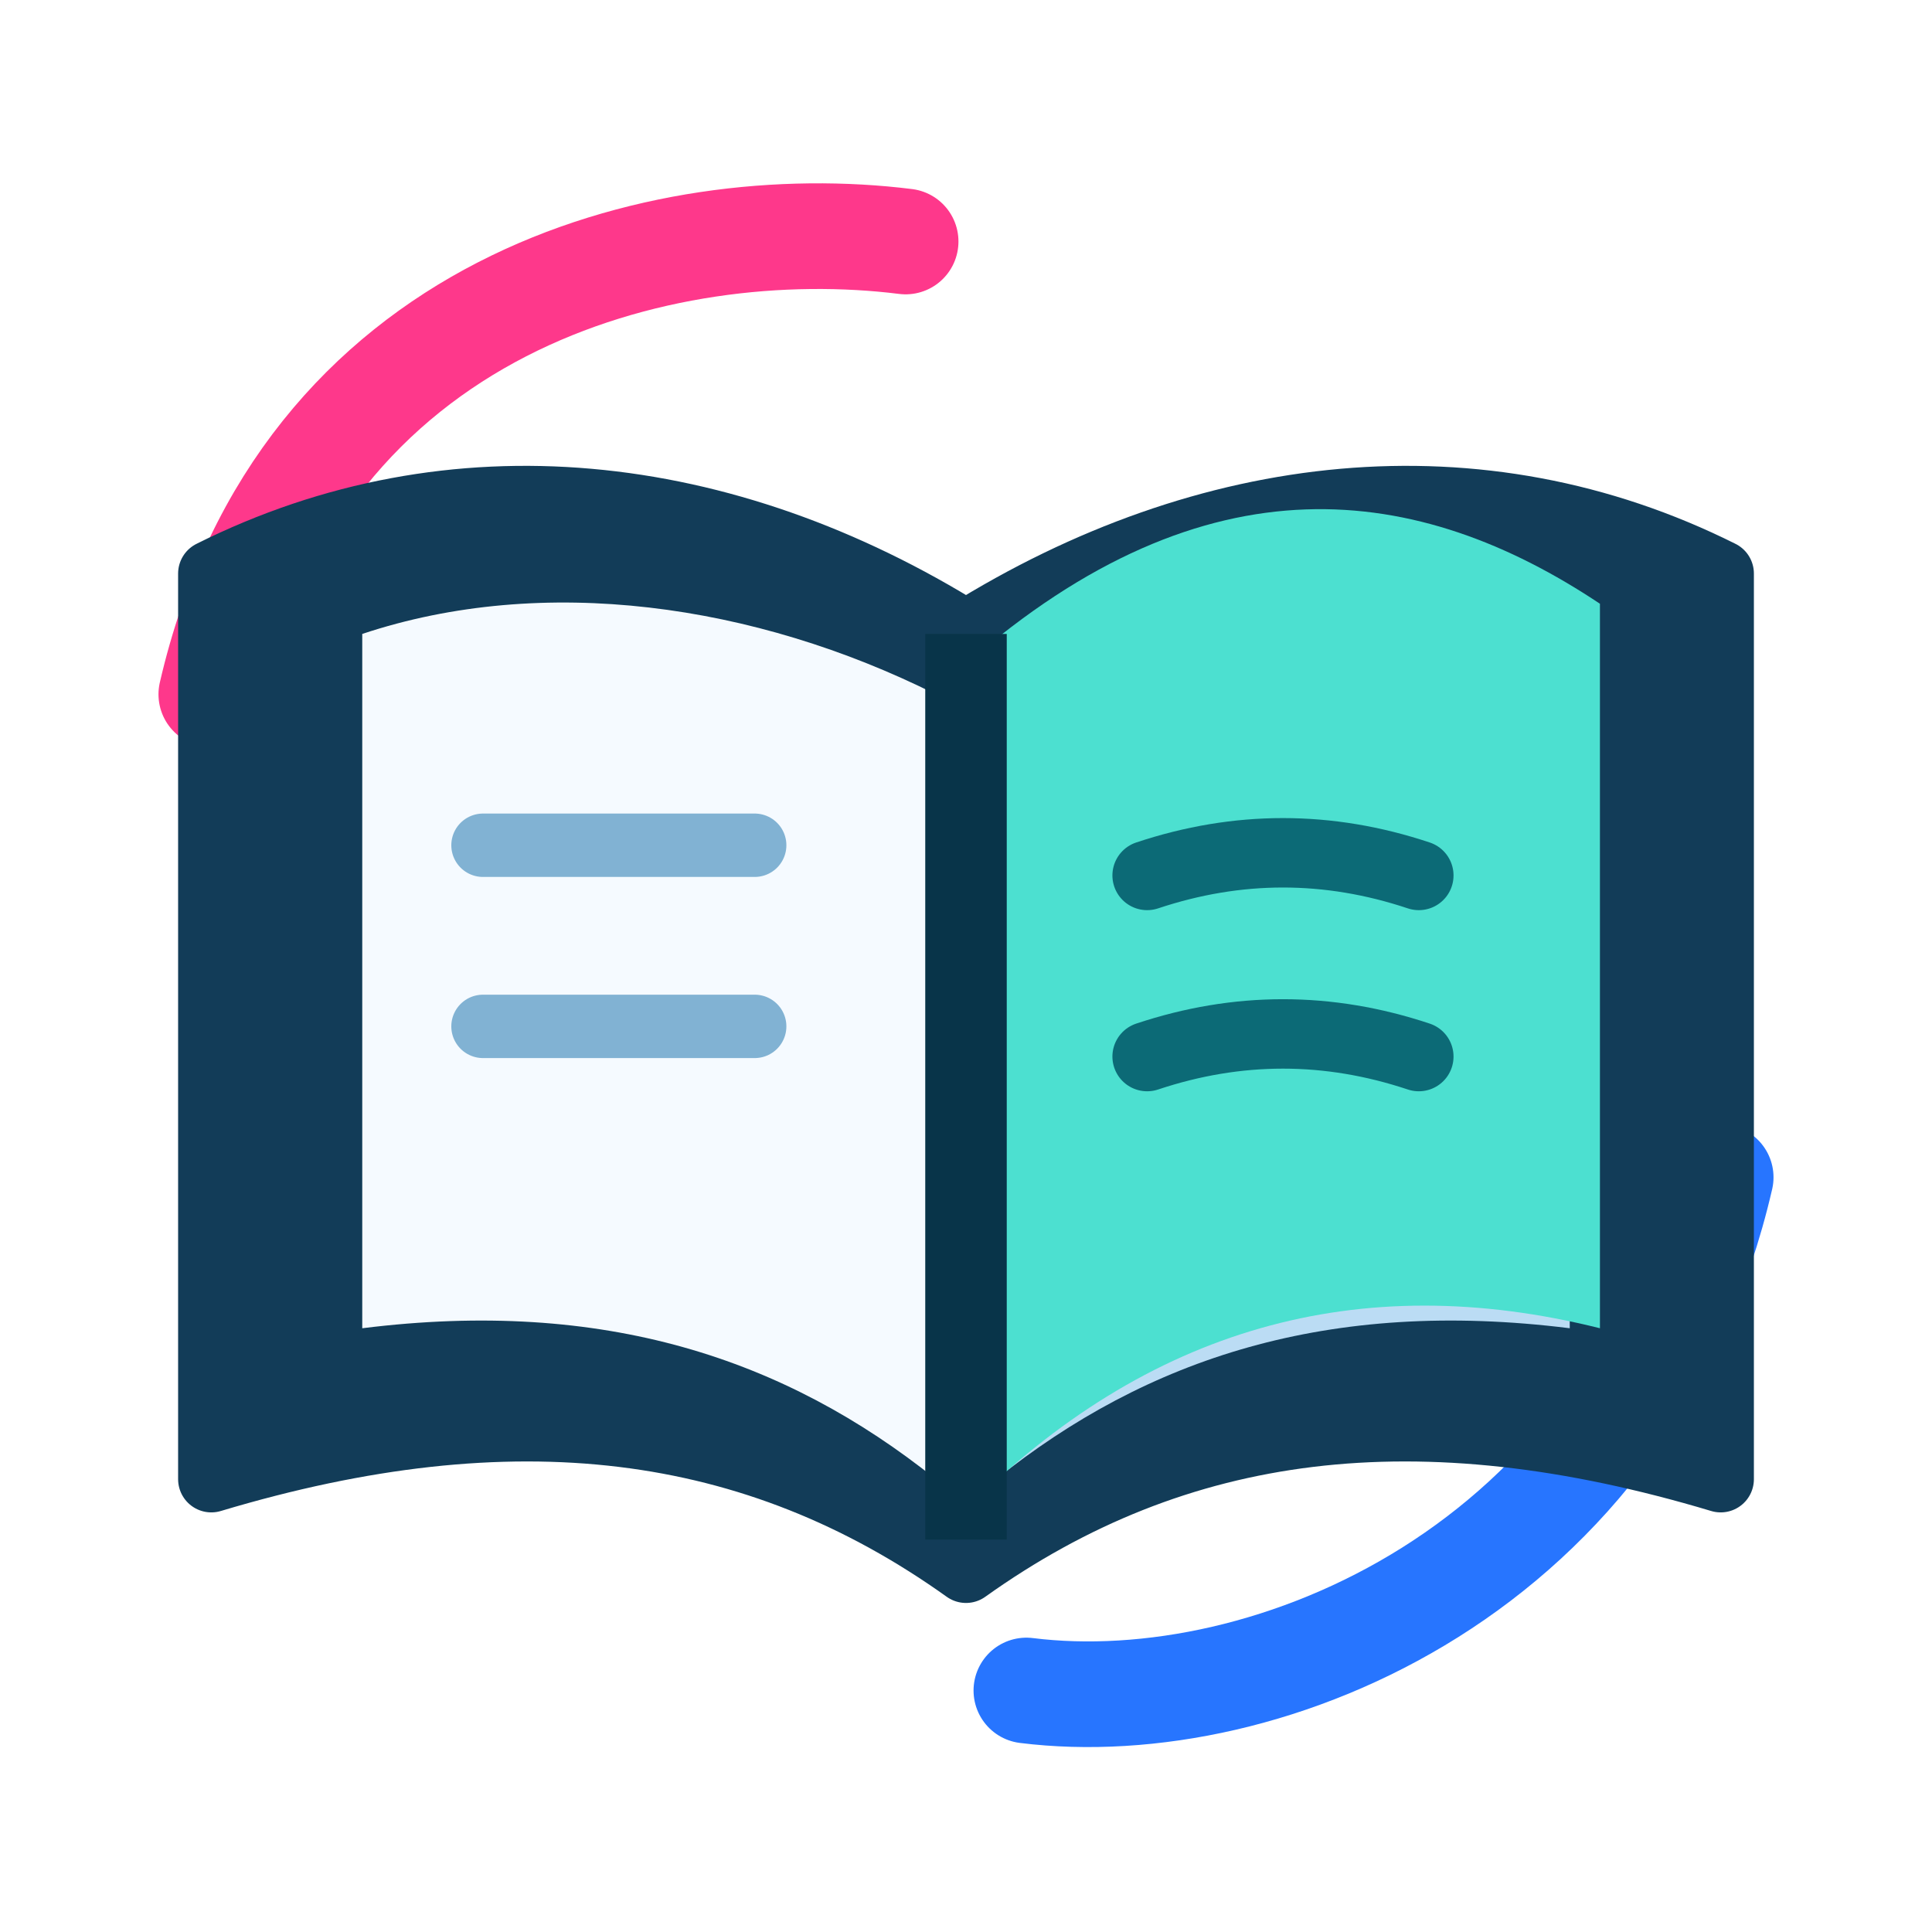
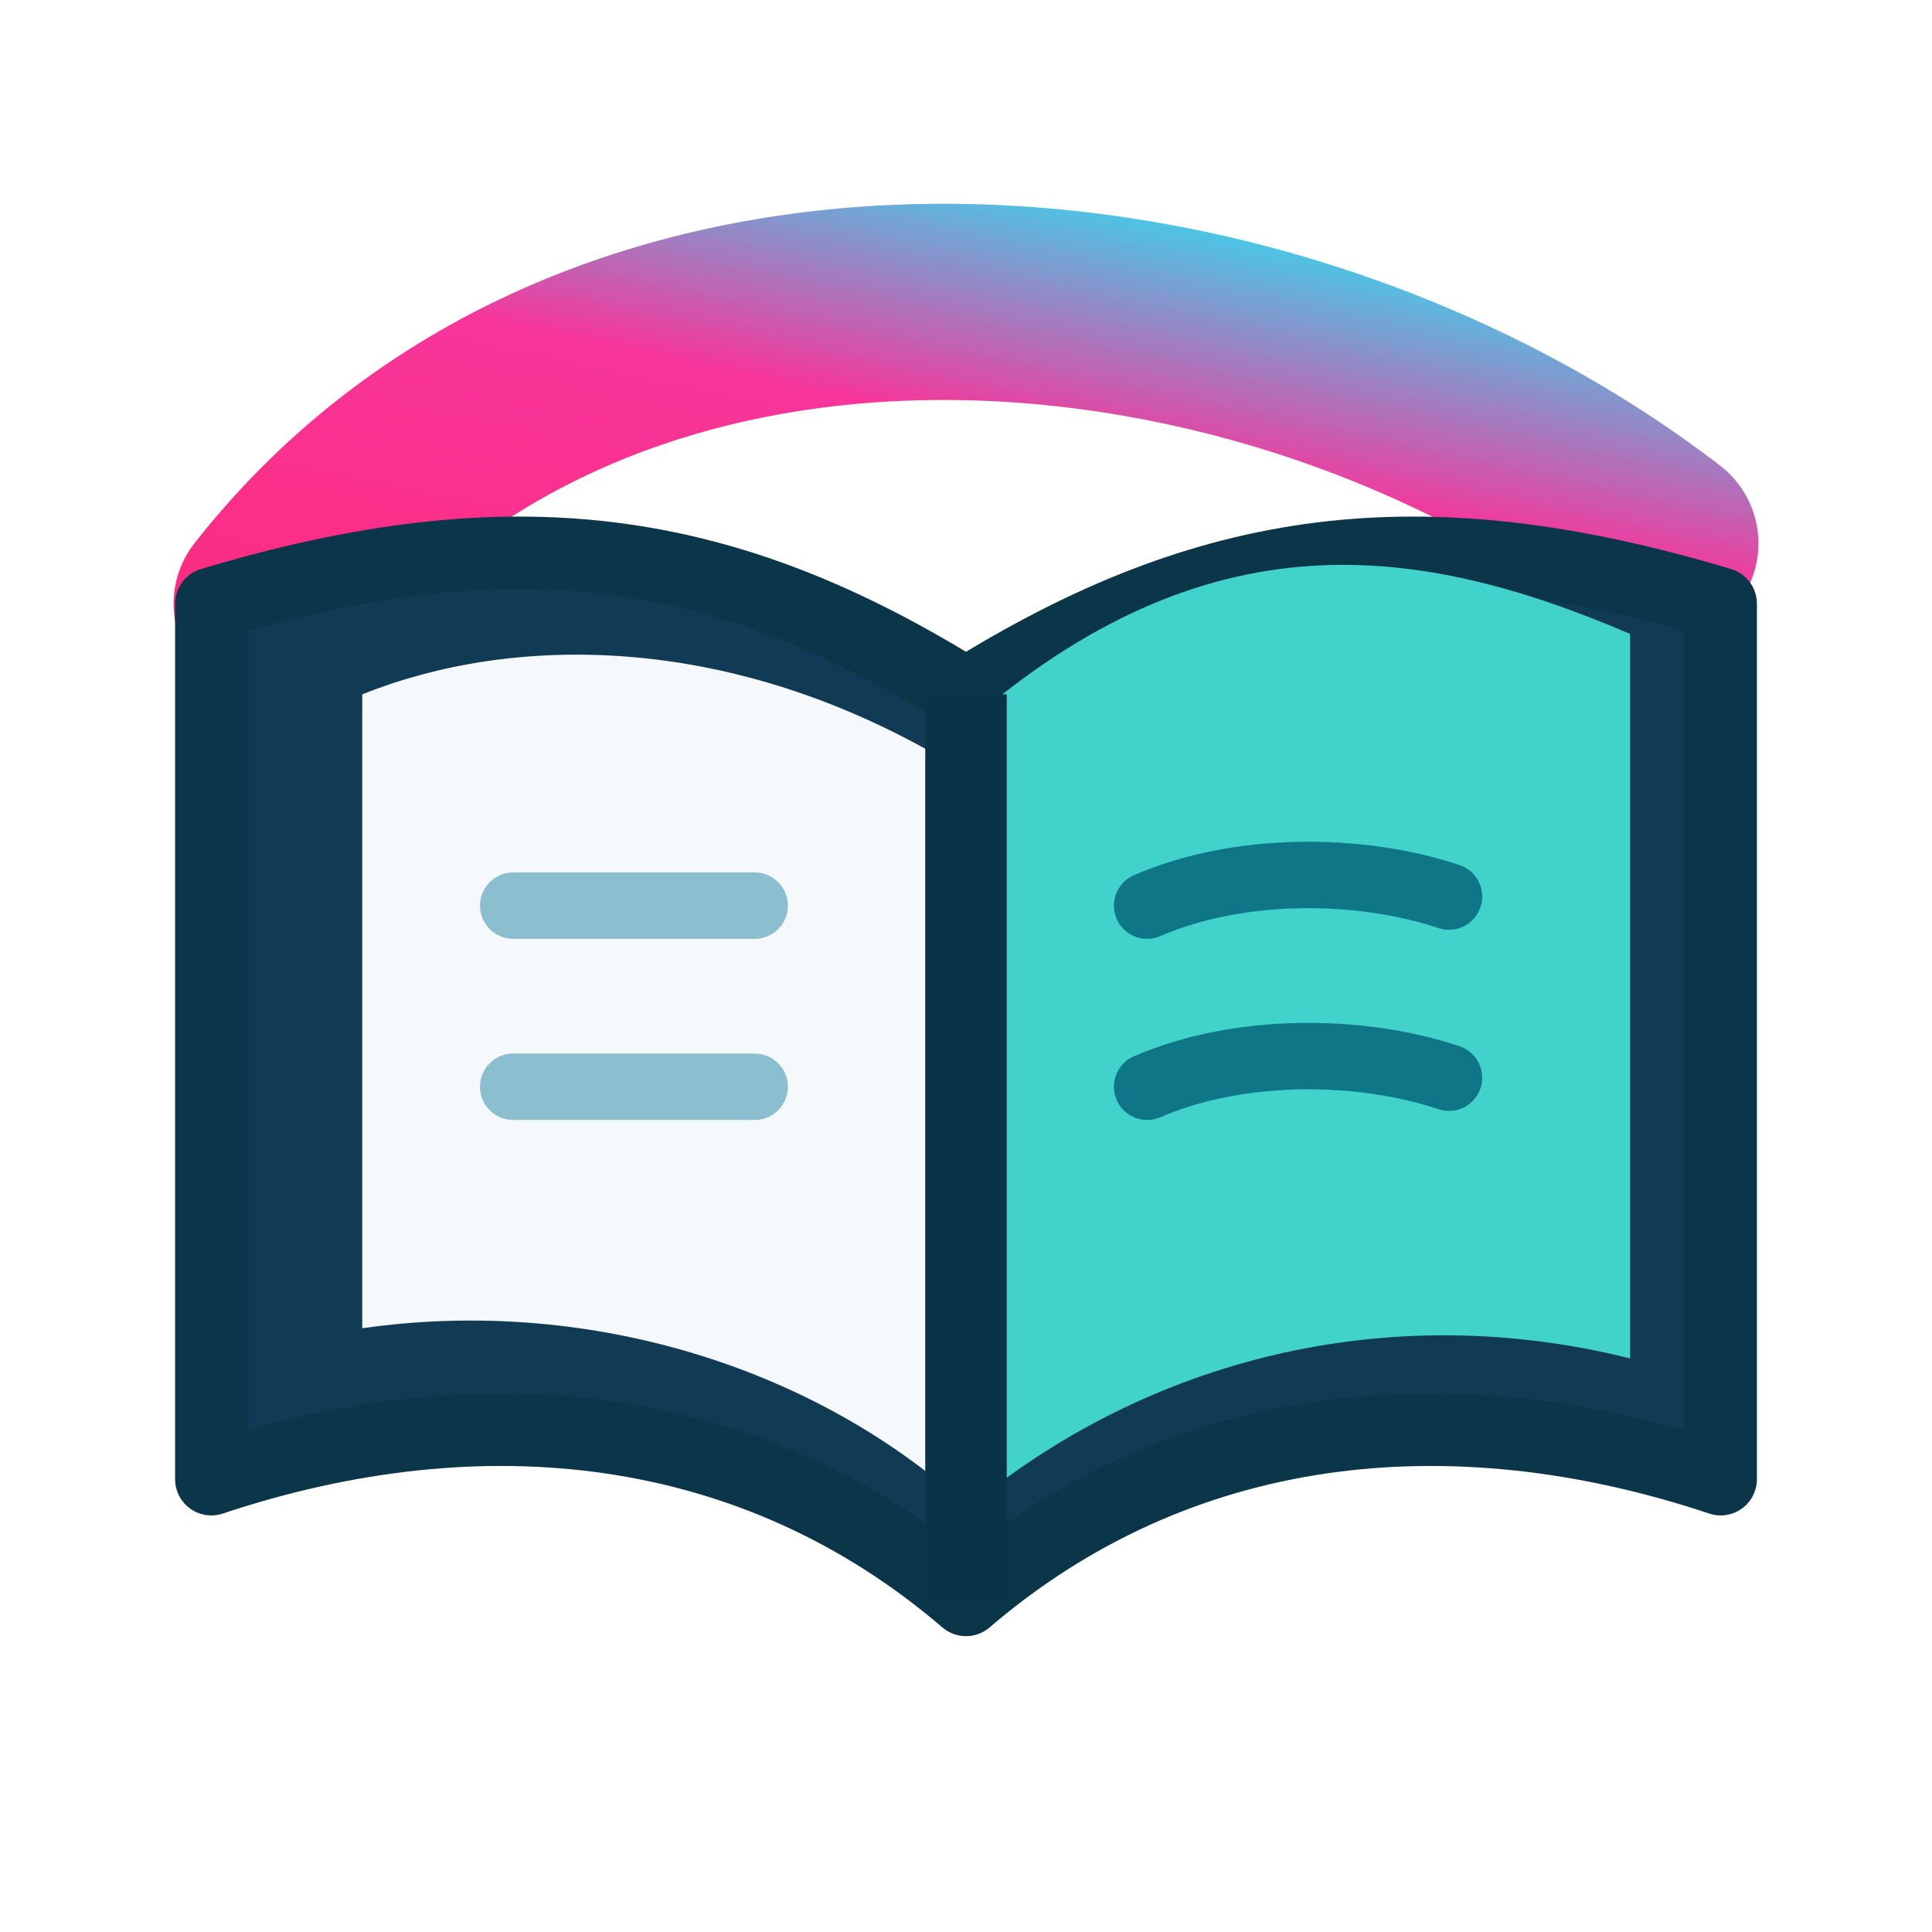
- <svg xmlns="http://www.w3.org/2000/svg" viewBox="0 0 64 64" role="img" aria-label="Libro con pagina animata e orbita cromatica">
+ <svg xmlns="http://www.w3.org/2000/svg" viewBox="0 0 64 64" role="img" aria-label="Libro con pagina che si sfoglia e pennellata fucsia animata">
+   <defs>
+     <linearGradient id="paintbrush" x1="0" y1="1" x2="1" y2="0">
+       <stop stop-color="#FC2D82" />
+       <stop offset=".55" stop-color="#F7359B" />
+       <stop offset="1" stop-color="#38D6EE" />
+     </linearGradient>
+   </defs>
  <style>
- #motion{transform-origin:32px 49px;animation:page 3.6s cubic-bezier(.3,0,.2,1) infinite}
- #orbit{transform-origin:32px 32px;animation:orbit 3.6s linear infinite}
- @keyframes page{0%,12%,84%,100%{transform:rotate(0)}38%,55%{transform:rotate(-31deg)}}
- @keyframes orbit{to{transform:rotate(360deg)}}
- @media(prefers-reduced-motion:reduce){#motion,#orbit{animation:none}}
+ #motion{transform-origin:32px 49px;animation:flip 3.5s cubic-bezier(.38,0,.18,1) infinite}
+ #swipe{stroke-dasharray:100;animation:brush 3.5s cubic-bezier(.3,0,.2,1) infinite}
+ @keyframes flip{0%,13%,80%,100%{transform:rotate(0)}38%,60%{transform:rotate(-33deg)}}
+ @keyframes brush{0%,6%{stroke-dashoffset:100;opacity:.25}46%,79%{stroke-dashoffset:0;opacity:1}100%{stroke-dashoffset:-100;opacity:.3}}
+ @media(prefers-reduced-motion:reduce){#motion,#swipe{animation:none}#swipe{stroke-dashoffset:0;opacity:1}}
</style>
-   <g id="orbit" fill="none" stroke-width="3.5" stroke-linecap="round">
-     <path d="M7 23C10 10 22 7 30 8" stroke="#FE388B" />
-     <path d="M57 39C54 52 42 57 34 56" stroke="#2775FF" />
+   <path id="swipe" d="M9 20C20 6 42 8 55 18" fill="none" stroke="url(#paintbrush)" stroke-width="6.5" stroke-linecap="round" pathLength="100" />
+   <path d="M32 23C24 18 17 17 7 20v29c9-3 18-2 25 4 7-6 16-7 25-4V20C47 17 40 18 32 23Z" fill="#113B54" stroke="#0B3549" stroke-width="2.4" stroke-linejoin="round" />
+   <path d="M31 25C24 21 17 21 12 23v21c7-1 14 1 19 5Z" fill="#F5F9FC" />
+   <path d="M33 25c7-4 14-4 19-2v21c-7-1-14 1-19 5Z" fill="#C8E8EE" />
+   <path d="M17 30h8m-8 6h8M39 30h8M39 36h8" fill="none" stroke="#8BBECF" stroke-width="2.2" stroke-linecap="round" />
+   <g id="motion">
+     <path d="M32 24C40 17 47 18 54 21v24c-8-2-16 0-22 5Z" fill="#41D2CC" />
+     <path d="M38 30c3-1.3 7-1.3 10-.3M38 36c3-1.3 7-1.3 10-.3" fill="none" stroke="#0E7687" stroke-width="2.2" stroke-linecap="round" />
  </g>
-   <path d="M32 21C24 16 15 15 7 19v30c10-3 18-2 25 3 7-5 15-6 25-3V19c-8-4-17-3-25 2Z" fill="#123C58" stroke="#123C58" stroke-width="2.2" stroke-linejoin="round" />
-   <path d="M31 23c-6-3-13-4-19-2v23c8-1 14 1 19 5Z" fill="#F5FAFF" />
-   <path d="M33 23c6-3 13-4 19-2v23c-8-1-14 1-19 5Z" fill="#BBDCF4" />
-   <path d="M16 28h9M16 34h9M39 28h9M39 34h9" stroke="#81B2D3" stroke-width="2.1" stroke-linecap="round" />
-   <g id="motion">
-     <path d="M32 22C40 15 47 16 53 20v24c-8-2-15 0-21 6Z" fill="#4CE0D0" />
-     <path d="M38 29c3-1 6-1 9 0M38 35c3-1 6-1 9 0" stroke="#0C6A76" stroke-width="2.3" stroke-linecap="round" fill="none" />
-   </g>
-   <path d="M32 21v30" stroke="#083449" stroke-width="2.7" />
+   <path d="M32 23v30" stroke="#0B3347" stroke-width="2.7" />
</svg>
